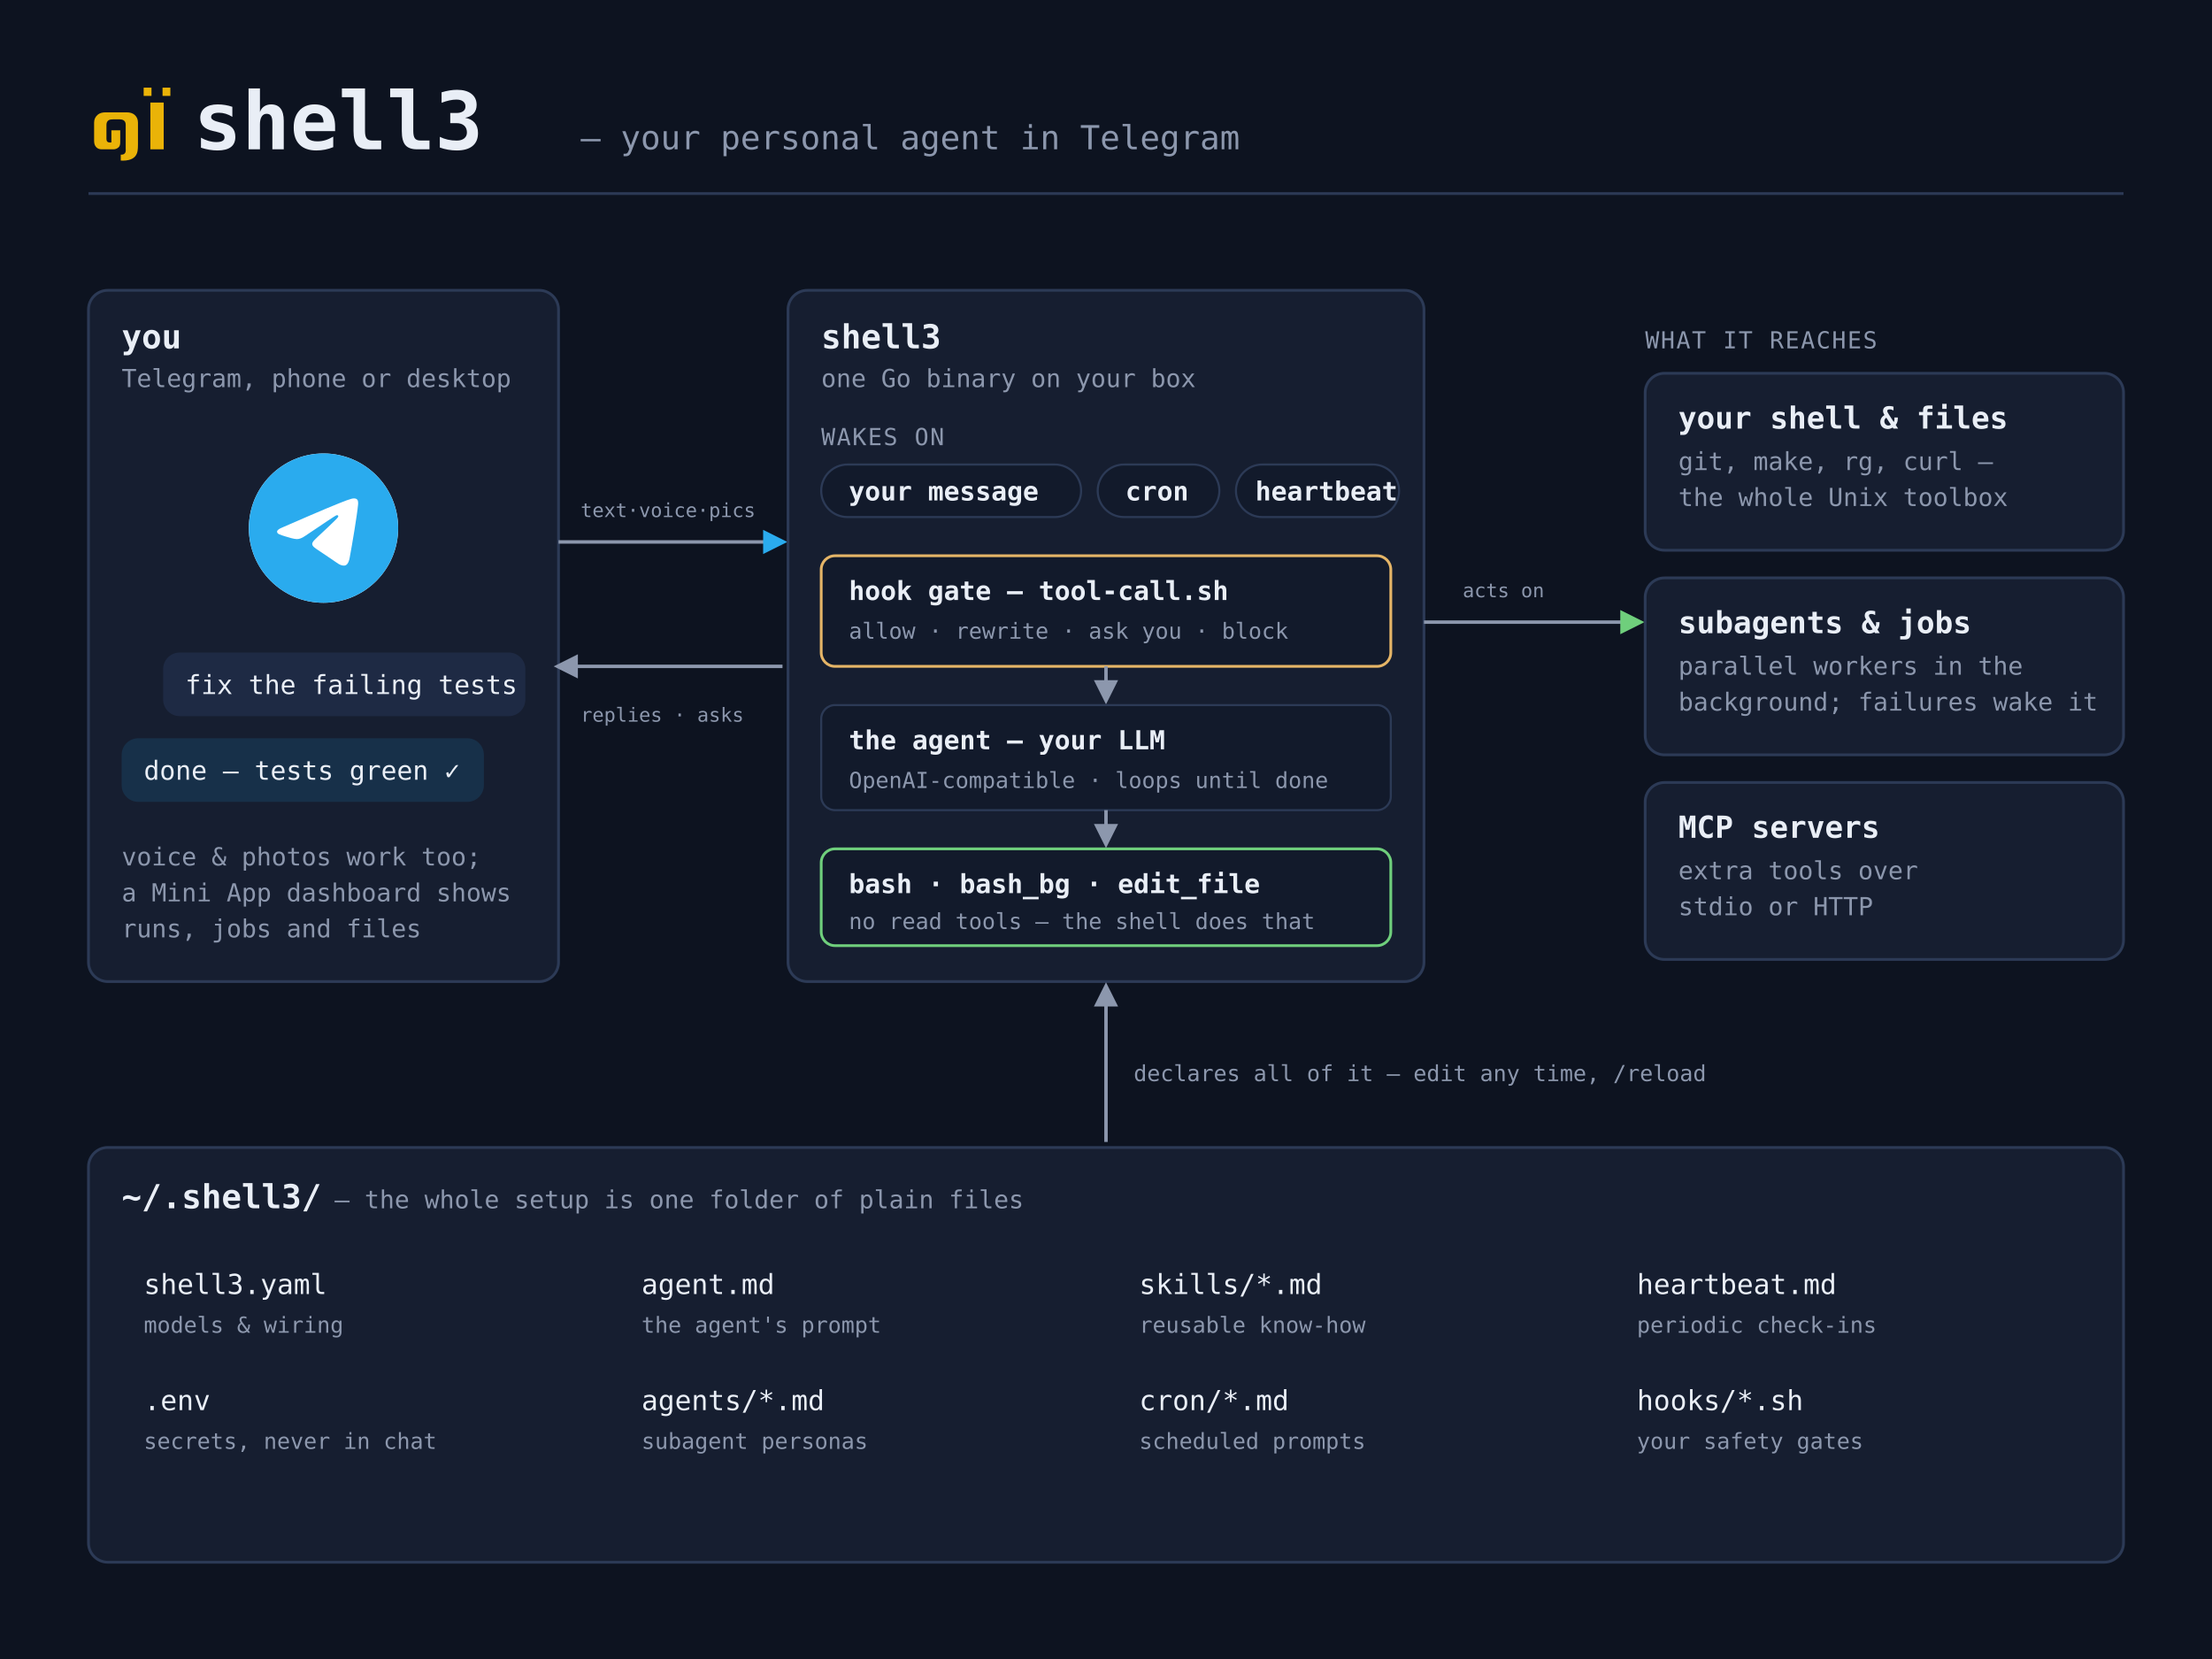
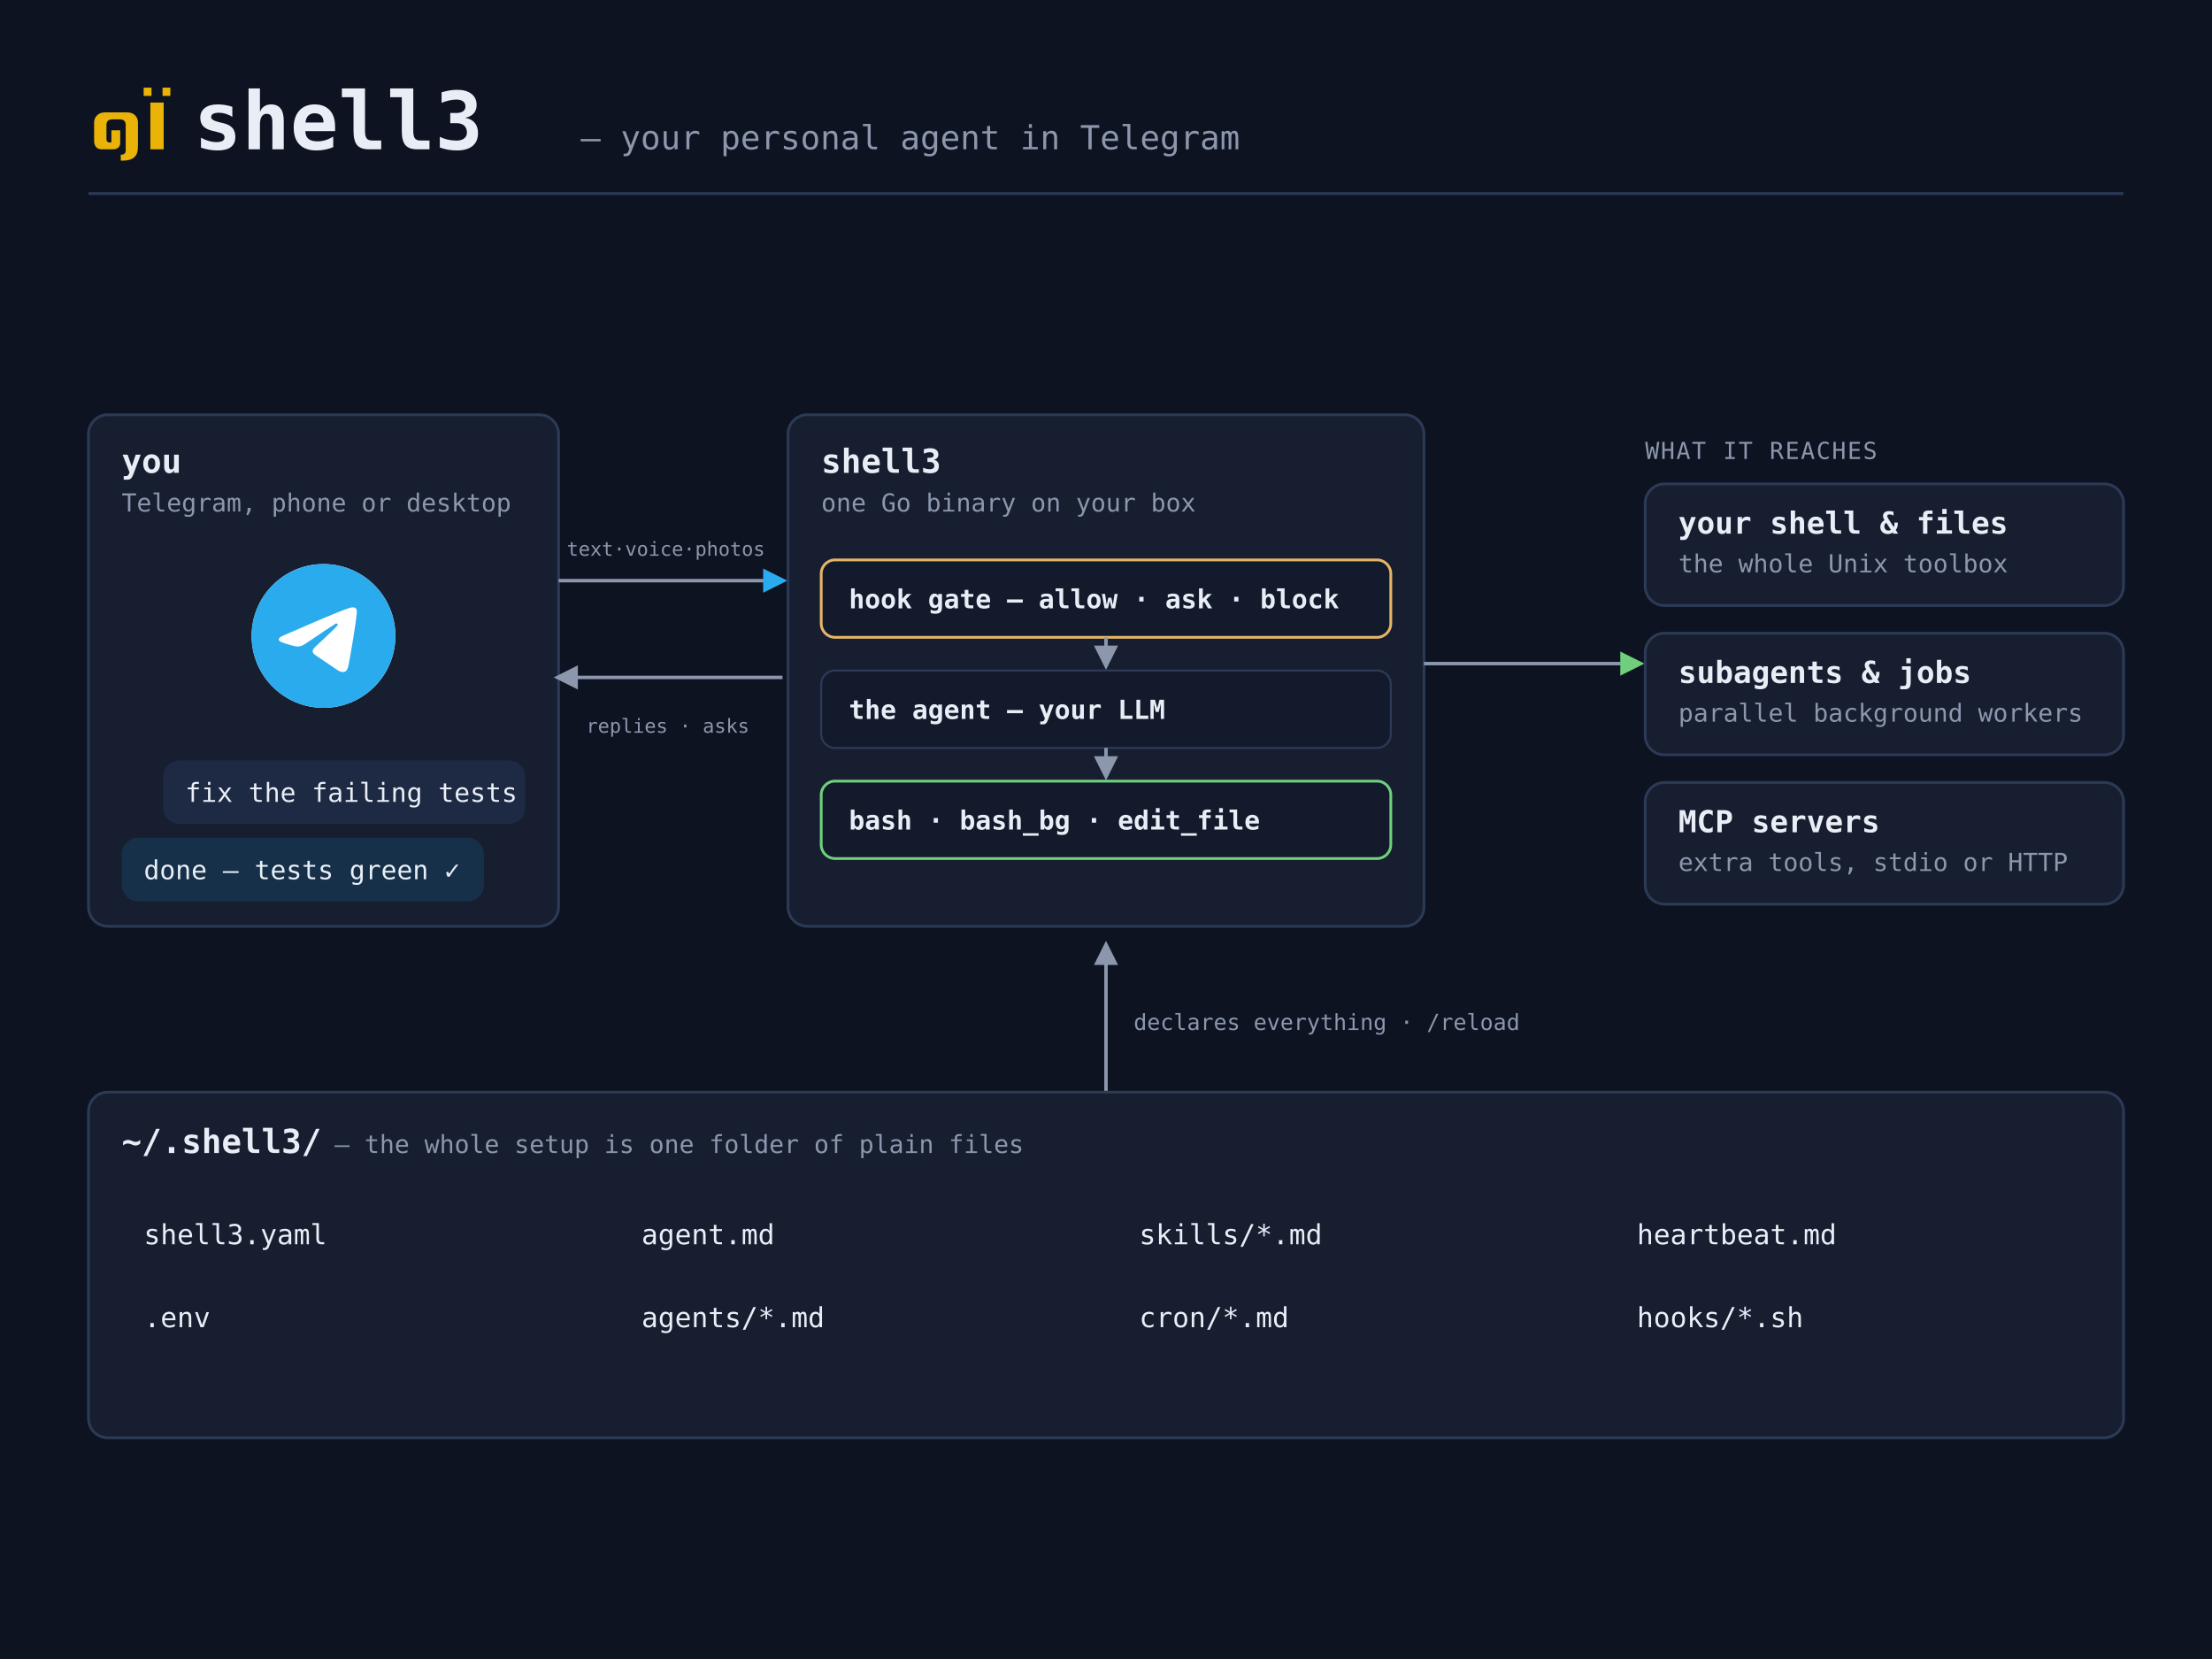
- <svg xmlns="http://www.w3.org/2000/svg" viewBox="0 0 1600 1200" role="img" aria-label="Diagram: you chat with shell3 over Telegram; the shell3 binary gates every tool call, runs an LLM agent with bash and edit tools; it works your shell, subagents and MCP servers; everything is configured by one folder of plain files.">
+ <svg xmlns="http://www.w3.org/2000/svg" viewBox="0 0 1600 1200" role="img" aria-label="Diagram: you chat with shell3 over Telegram; the shell3 binary gates every tool call through your hook script, runs an LLM agent with bash and edit tools; it reaches your shell, subagents and MCP servers; everything is declared by one folder of plain files under ~/.shell3/.">
  <defs>
    <marker id="arr" viewBox="0 0 10 10" refX="8" refY="5" markerWidth="7" markerHeight="7" orient="auto-start-reverse">
      <path d="M0,0 L10,5 L0,10 z" fill="#8C97AD" />
    </marker>
    <marker id="arrB" viewBox="0 0 10 10" refX="8" refY="5" markerWidth="7" markerHeight="7" orient="auto-start-reverse">
      <path d="M0,0 L10,5 L0,10 z" fill="#2AABEE" />
    </marker>
    <marker id="arrG" viewBox="0 0 10 10" refX="8" refY="5" markerWidth="7" markerHeight="7" orient="auto-start-reverse">
      <path d="M0,0 L10,5 L0,10 z" fill="#6FCF7C" />
    </marker>
  </defs>
  <style>
    text{font-family:ui-monospace,"SF Mono","JetBrains Mono","Cascadia Code",Menlo,Consolas,monospace;fill:#E9EEF6;}
    .h1{font-size:58px;font-weight:700;}
    .tag{font-size:24px;fill:#8C97AD;}
    .ct{font-size:24px;font-weight:700;}
    .b{font-size:20px;}
    .bb{font-size:19px;}
    .m{font-size:18px;fill:#8C97AD;}
    .s{font-size:16px;fill:#8C97AD;}
    .xs{font-size:14px;fill:#8C97AD;}
    .chip{font-size:19px;font-weight:600;}
    .lbl{font-size:17px;fill:#8C97AD;letter-spacing:.06em;}
    .card{fill:#161E30;stroke:#2C3A56;stroke-width:2;}
-     .sub{fill:#121A2B;stroke:#2C3A56;stroke-width:1.5;}
    .wire{stroke:#8C97AD;stroke-width:2.5;fill:none;}
  </style>
  <rect width="1600" height="1200" fill="#0D1320" />
  <g transform="translate(64,108) scale(0.252)">
    <g fill="#EAB308">
      <path d="M37.645 0.0Q27.312 0.0 21.562 -6.918Q16.172 -13.297 16.172 -23.898V-76.906Q16.172 -90.473 26.504 -99.277Q34.5 -106.105 48.965 -106.105H49.953Q50.312 -106.105 50.492 -106.016H107.902Q108.891 -106.105 109.609 -106.105Q123.805 -106.105 131.891 -99.367Q142.043 -90.832 142.043 -76.906V-13.836Q142.043 -2.426 140.965 4.223Q137.551 25.426 115.449 30.637Q107.363 32.523 99.188 32.523Q94.246 32.523 92.629 32.254V15.273Q93.527 15.363 94.066 15.363Q107.004 15.363 107.004 2.426Q107.004 1.707 106.914 0.225Q106.824 -1.258 106.824 -1.977V-70.348Q106.824 -79.871 100.445 -83.465Q95.863 -86.07 89.035 -86.07H71.516Q62.082 -86.07 58.039 -83.555Q51.57 -79.512 51.57 -70.348V-29.648Q51.57 -19.496 61.633 -19.496Q64.867 -19.496 65.766 -20.035V-54.625H91.102V-19.945Q91.102 -9.883 86.34 -5.66Q80.051 0.0 71.516 0.0Z" />
      <g transform="translate(158.4,0)">
        <path d="M19.227 0.0V-134.227H57.5V0.0ZM0.0 -153.273V-176.992H22.461V-153.273ZM54.176 -153.273V-176.992H76.637V-153.273Z" />
      </g>
    </g>
  </g>
  <text x="140" y="108" class="h1" fill="#EAB308">shell3</text>
  <text x="420" y="108" class="tag">— your personal agent in Telegram</text>
  <line x1="64" y1="140" x2="1536" y2="140" stroke="#2C3A56" stroke-width="2" />
-   <rect x="64" y="210" width="340" height="500" rx="14" class="card" />
-   <text x="88" y="252" class="ct">you</text>
-   <text x="88" y="280" class="m">Telegram, phone or desktop</text>
-   <g transform="translate(234,382)">
-     <circle r="54" fill="#fff" />
-     <g transform="translate(-54,-54) scale(4.5)">
+   <rect x="64" y="300" width="340" height="370" rx="14" class="card" />
+   <text x="88" y="342" class="ct">you</text>
+   <text x="88" y="370" class="m">Telegram, phone or desktop</text>
+   <g transform="translate(234,460)">
+     <circle r="52" fill="#fff" />
+     <g transform="translate(-52,-52) scale(4.333)">
      <path fill="#2AABEE" fill-rule="evenodd" d="M11.944 0A12 12 0 0 0 0 12a12 12 0 0 0 12 12 12 12 0 0 0 12-12A12 12 0 0 0 12 0a12 12 0 0 0-.056 0zm4.962 7.224c.1-.002.321.023.465.14a.506.506 0 0 1 .171.325c.016.093.036.306.02.472-.18 1.898-.962 6.502-1.36 8.627-.168.9-.499 1.201-.82 1.23-.696.065-1.225-.46-1.9-.902-1.056-.693-1.653-1.124-2.678-1.8-1.185-.78-.417-1.21.258-1.91.177-.184 3.247-2.977 3.307-3.23.007-.032.014-.15-.056-.212s-.174-.041-.249-.024c-.106.024-1.793 1.14-5.061 3.345-.48.33-.913.49-1.302.48-.428-.008-1.252-.241-1.865-.44-.752-.245-1.349-.374-1.297-.789.027-.216.325-.437.893-.663 3.498-1.524 5.83-2.529 6.998-3.014 3.332-1.386 4.025-1.627 4.476-1.635z" />
    </g>
  </g>
-   <rect x="118" y="472" width="262" height="46" rx="12" fill="#1E2A44" />
-   <text x="134" y="502" class="bb">fix the failing tests</text>
-   <rect x="88" y="534" width="262" height="46" rx="12" fill="#173049" />
-   <text x="104" y="564" class="bb" fill="#BEE3F8">done — tests green ✓</text>
-   <text x="88" y="626" class="m">voice &amp; photos work too;</text>
-   <text x="88" y="652" class="m">a Mini App dashboard shows</text>
-   <text x="88" y="678" class="m">runs, jobs and files</text>
-   <line x1="404" y1="392" x2="566" y2="392" class="wire" stroke="#2AABEE" marker-end="url(#arrB)" />
-   <text x="420" y="374" class="xs" fill="#2AABEE">text·voice·pics</text>
-   <line x1="566" y1="482" x2="404" y2="482" class="wire" marker-end="url(#arr)" />
-   <text x="420" y="522" class="xs">replies · asks</text>
-   <rect x="570" y="210" width="460" height="500" rx="14" class="card" />
-   <text x="594" y="252" class="ct">shell3</text>
-   <text x="594" y="280" class="m">one Go binary on your box</text>
-   <text x="594" y="322" class="lbl">WAKES ON</text>
-   <rect x="594" y="336" width="188" height="38" rx="19" class="sub" />
-   <text x="614" y="362" class="chip" fill="#8C97AD">your message</text>
-   <rect x="794" y="336" width="88" height="38" rx="19" class="sub" />
-   <text x="814" y="362" class="chip" fill="#8C97AD">cron</text>
-   <rect x="894" y="336" width="118" height="38" rx="19" class="sub" />
-   <text x="908" y="362" class="chip" fill="#8C97AD">heartbeat</text>
-   <rect x="594" y="402" width="412" height="80" rx="10" fill="#121A2B" stroke="#E5B567" stroke-width="2" />
-   <text x="614" y="434" class="chip" fill="#E5B567">hook gate — tool-call.sh</text>
-   <text x="614" y="462" class="s">allow · rewrite · ask you · block</text>
-   <line x1="800" y1="482" x2="800" y2="506" class="wire" marker-end="url(#arr)" />
-   <rect x="594" y="510" width="412" height="76" rx="10" class="sub" />
-   <text x="614" y="542" class="chip">the agent — your LLM</text>
-   <text x="614" y="570" class="s">OpenAI-compatible · loops until done</text>
-   <line x1="800" y1="586" x2="800" y2="610" class="wire" marker-end="url(#arr)" />
-   <rect x="594" y="614" width="412" height="70" rx="10" fill="#121A2B" stroke="#6FCF7C" stroke-width="2" />
-   <text x="614" y="646" class="chip" fill="#6FCF7C">bash · bash_bg · edit_file</text>
-   <text x="614" y="672" class="s">no read tools — the shell does that</text>
-   <line x1="1030" y1="450" x2="1186" y2="450" class="wire" stroke="#6FCF7C" marker-end="url(#arrG)" />
-   <text x="1058" y="432" class="xs" fill="#6FCF7C">acts on</text>
-   <text x="1190" y="252" class="lbl">WHAT IT REACHES</text>
-   <rect x="1190" y="270" width="346" height="128" rx="14" class="card" />
-   <text x="1214" y="310" class="ct" style="font-size:22px">your shell &amp; files</text>
-   <text x="1214" y="340" class="m">git, make, rg, curl —</text>
-   <text x="1214" y="366" class="m">the whole Unix toolbox</text>
-   <rect x="1190" y="418" width="346" height="128" rx="14" class="card" />
-   <text x="1214" y="458" class="ct" style="font-size:22px">subagents &amp; jobs</text>
-   <text x="1214" y="488" class="m">parallel workers in the</text>
-   <text x="1214" y="514" class="m">background; failures wake it</text>
-   <rect x="1190" y="566" width="346" height="128" rx="14" class="card" />
-   <text x="1214" y="606" class="ct" style="font-size:22px">MCP servers</text>
-   <text x="1214" y="636" class="m">extra tools over</text>
-   <text x="1214" y="662" class="m">stdio or HTTP</text>
-   <line x1="800" y1="826" x2="800" y2="714" class="wire" marker-end="url(#arr)" />
-   <text x="820" y="782" class="s">declares all of it — edit any time, /reload</text>
-   <rect x="64" y="830" width="1472" height="300" rx="14" class="card" />
-   <text x="88" y="874" class="ct">~/.shell3/</text>
-   <text x="242" y="874" class="m">— the whole setup is one folder of plain files</text>
+   <rect x="118" y="550" width="262" height="46" rx="12" fill="#1E2A44" />
+   <text x="134" y="580" class="bb">fix the failing tests</text>
+   <rect x="88" y="606" width="262" height="46" rx="12" fill="#173049" />
+   <text x="104" y="636" class="bb" fill="#BEE3F8">done — tests green ✓</text>
+   <line x1="404" y1="420" x2="566" y2="420" class="wire" stroke="#2AABEE" marker-end="url(#arrB)" />
+   <text x="410" y="402" class="xs" fill="#2AABEE">text·voice·photos</text>
+   <line x1="566" y1="490" x2="404" y2="490" class="wire" marker-end="url(#arr)" />
+   <text x="424" y="530" class="xs">replies · asks</text>
+   <rect x="570" y="300" width="460" height="370" rx="14" class="card" />
+   <text x="594" y="342" class="ct">shell3</text>
+   <text x="594" y="370" class="m">one Go binary on your box</text>
+   <rect x="594" y="405" width="412" height="56" rx="10" fill="#121A2B" stroke="#E5B567" stroke-width="2" />
+   <text x="614" y="440" class="chip" fill="#E5B567">hook gate — allow · ask · block</text>
+   <line x1="800" y1="461" x2="800" y2="481" class="wire" marker-end="url(#arr)" />
+   <rect x="594" y="485" width="412" height="56" rx="10" fill="#121A2B" stroke="#2C3A56" stroke-width="1.5" />
+   <text x="614" y="520" class="chip">the agent — your LLM</text>
+   <line x1="800" y1="541" x2="800" y2="561" class="wire" marker-end="url(#arr)" />
+   <rect x="594" y="565" width="412" height="56" rx="10" fill="#121A2B" stroke="#6FCF7C" stroke-width="2" />
+   <text x="614" y="600" class="chip" fill="#6FCF7C">bash · bash_bg · edit_file</text>
+   <line x1="1030" y1="480" x2="1186" y2="480" class="wire" stroke="#6FCF7C" marker-end="url(#arrG)" />
+   <text x="1190" y="332" class="lbl">WHAT IT REACHES</text>
+   <rect x="1190" y="350" width="346" height="88" rx="14" class="card" />
+   <text x="1214" y="386" class="ct" style="font-size:22px">your shell &amp; files</text>
+   <text x="1214" y="414" class="m">the whole Unix toolbox</text>
+   <rect x="1190" y="458" width="346" height="88" rx="14" class="card" />
+   <text x="1214" y="494" class="ct" style="font-size:22px">subagents &amp; jobs</text>
+   <text x="1214" y="522" class="m">parallel background workers</text>
+   <rect x="1190" y="566" width="346" height="88" rx="14" class="card" />
+   <text x="1214" y="602" class="ct" style="font-size:22px">MCP servers</text>
+   <text x="1214" y="630" class="m">extra tools, stdio or HTTP</text>
+   <line x1="800" y1="790" x2="800" y2="684" class="wire" marker-end="url(#arr)" />
+   <text x="820" y="745" class="s">declares everything · /reload</text>
+   <rect x="64" y="790" width="1472" height="250" rx="14" class="card" />
+   <text x="88" y="834" class="ct">~/.shell3/</text>
+   <text x="242" y="834" class="m">— the whole setup is one folder of plain files</text>
  <g class="b">
-     <text x="104" y="936" fill="#2AABEE">shell3.yaml</text>
-     <text x="104" y="964" class="s">models &amp; wiring</text>
-     <text x="104" y="1020" fill="#2AABEE">.env</text>
-     <text x="104" y="1048" class="s">secrets, never in chat</text>
-     <text x="464" y="936" fill="#6FCF7C">agent.md</text>
-     <text x="464" y="964" class="s">the agent's prompt</text>
-     <text x="464" y="1020" fill="#6FCF7C">agents/*.md</text>
-     <text x="464" y="1048" class="s">subagent personas</text>
-     <text x="824" y="936" fill="#6FCF7C">skills/*.md</text>
-     <text x="824" y="964" class="s">reusable know-how</text>
-     <text x="824" y="1020" fill="#6FCF7C">cron/*.md</text>
-     <text x="824" y="1048" class="s">scheduled prompts</text>
-     <text x="1184" y="936" fill="#6FCF7C">heartbeat.md</text>
-     <text x="1184" y="964" class="s">periodic check-ins</text>
-     <text x="1184" y="1020" fill="#E5B567">hooks/*.sh</text>
-     <text x="1184" y="1048" class="s">your safety gates</text>
+     <text x="104" y="900" fill="#2AABEE">shell3.yaml</text>
+     <text x="464" y="900" fill="#6FCF7C">agent.md</text>
+     <text x="824" y="900" fill="#6FCF7C">skills/*.md</text>
+     <text x="1184" y="900" fill="#6FCF7C">heartbeat.md</text>
+     <text x="104" y="960" fill="#2AABEE">.env</text>
+     <text x="464" y="960" fill="#6FCF7C">agents/*.md</text>
+     <text x="824" y="960" fill="#6FCF7C">cron/*.md</text>
+     <text x="1184" y="960" fill="#E5B567">hooks/*.sh</text>
  </g>
</svg>
